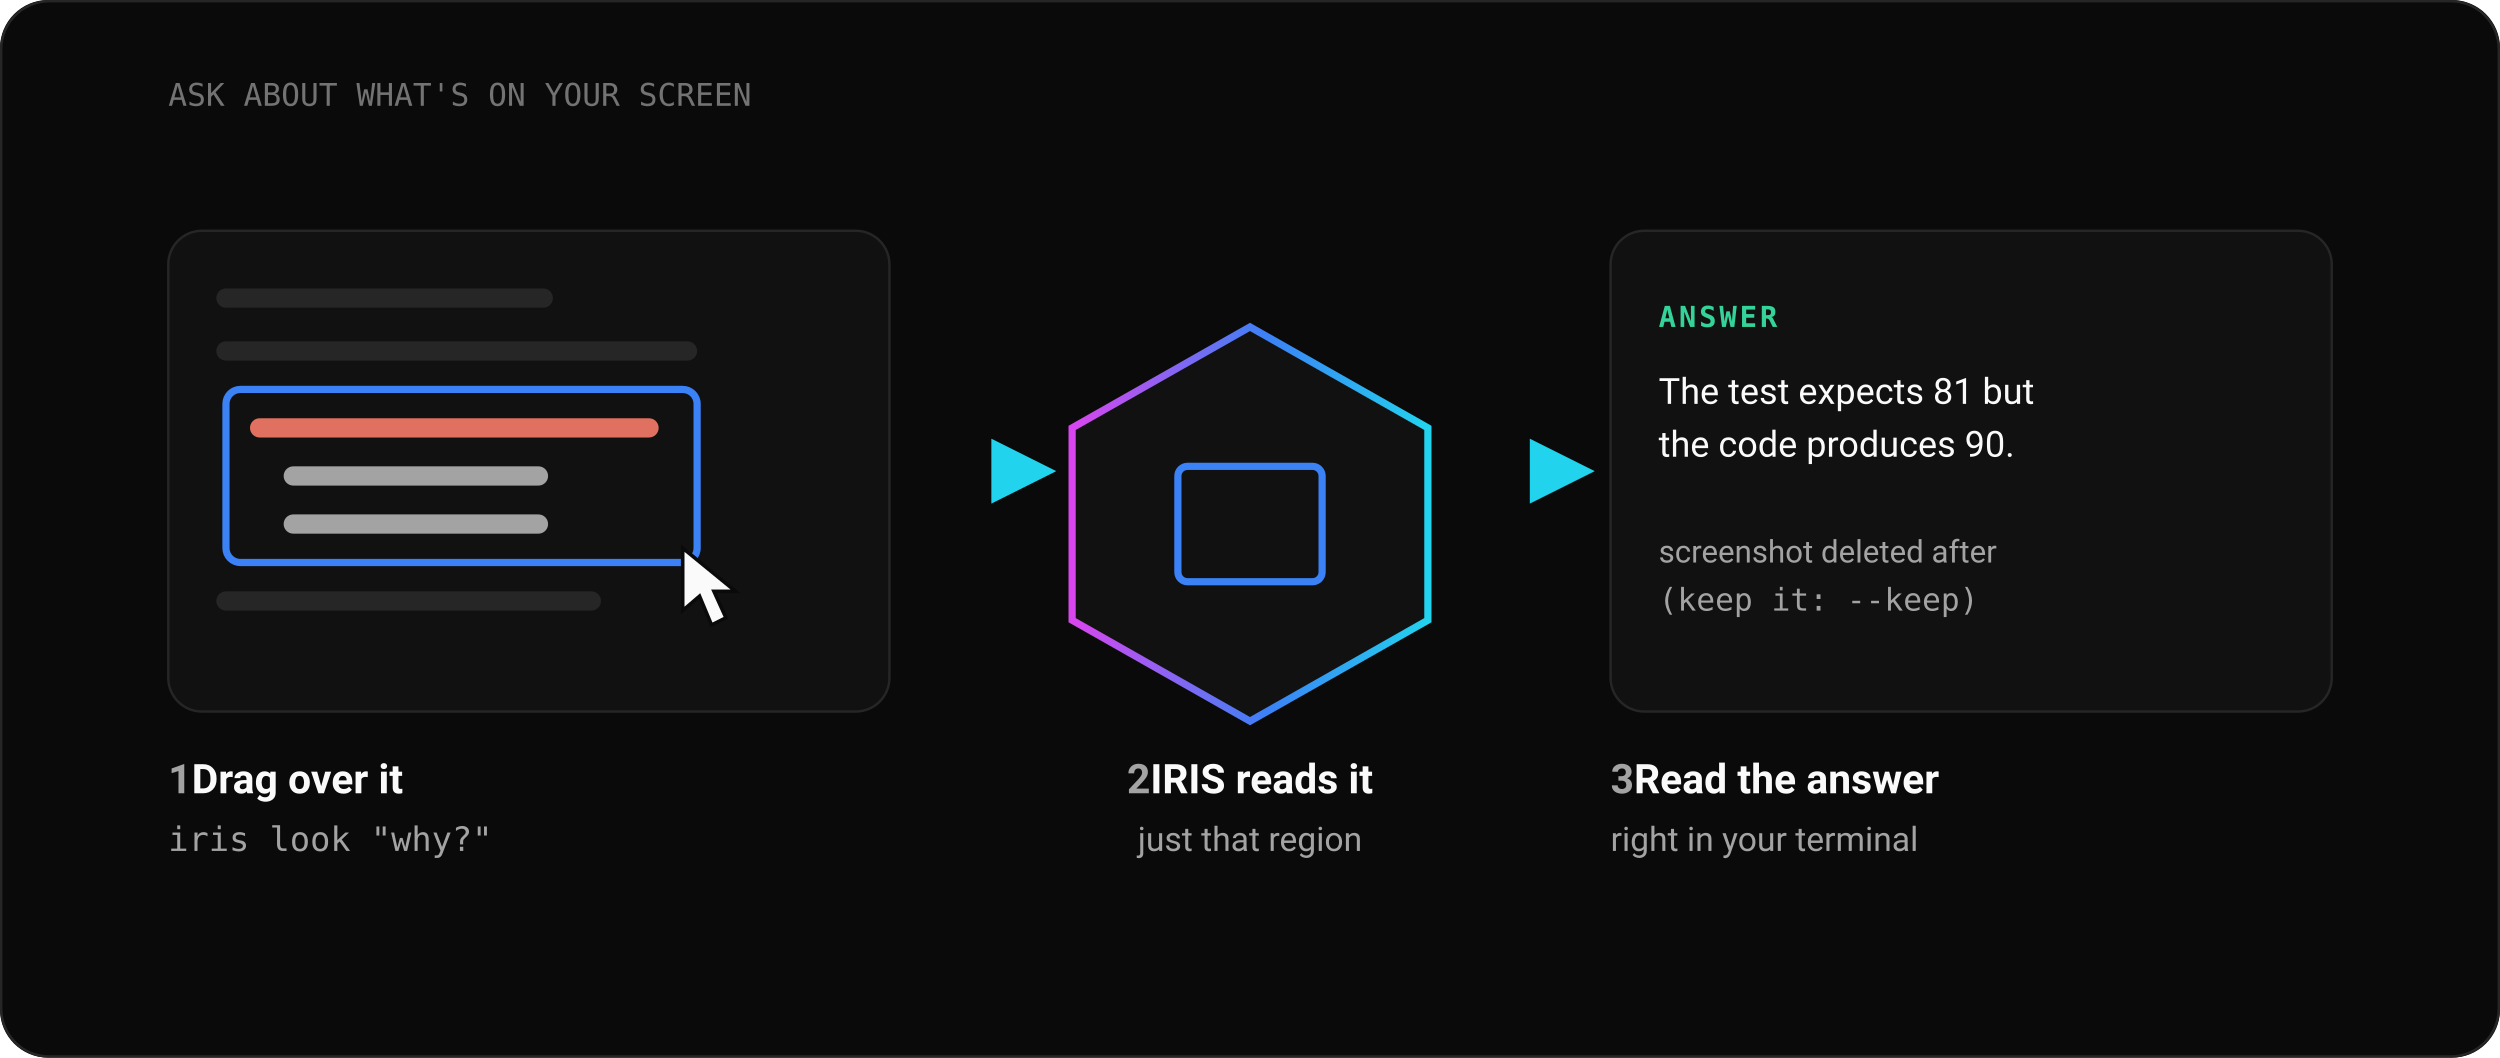
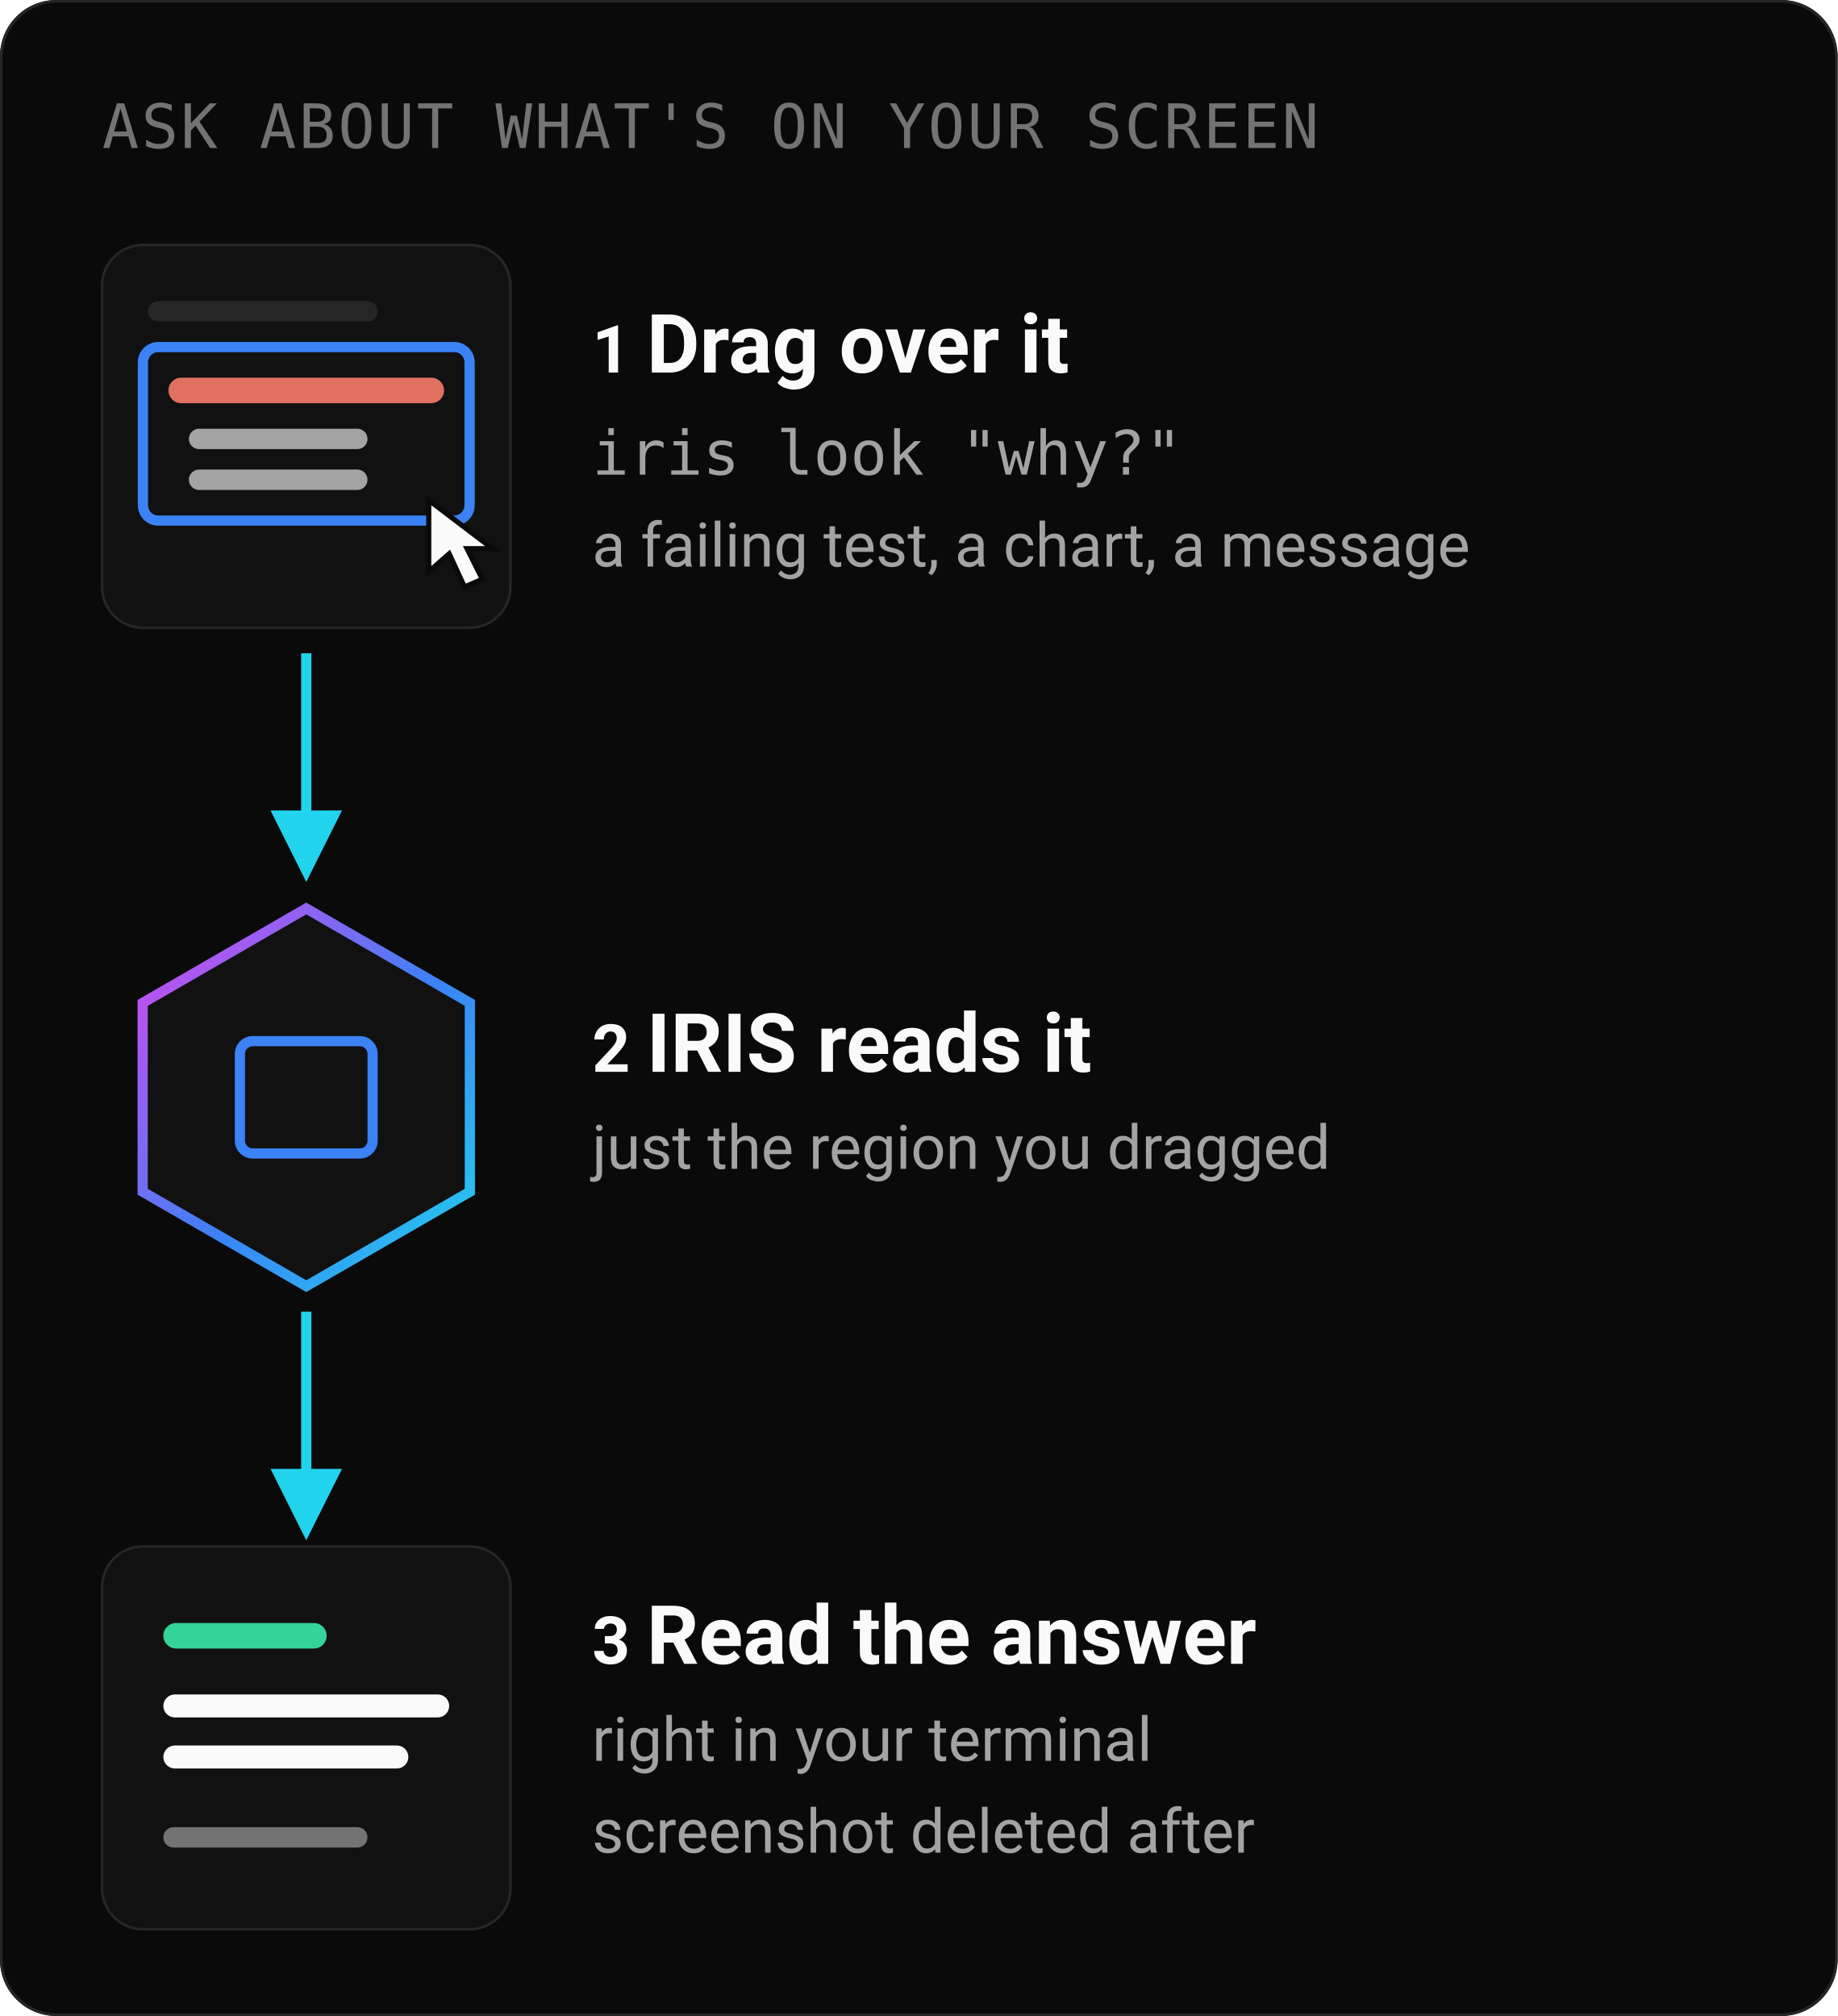
- <svg xmlns="http://www.w3.org/2000/svg" viewBox="0 0 1040 440" width="1040" height="440" role="img" aria-labelledby="t d" font-family="'Instrument Sans', -apple-system, 'Segoe UI', Roboto, Helvetica, Arial, sans-serif">
+ <svg xmlns="http://www.w3.org/2000/svg" viewBox="0 0 720 790" width="720" height="790" role="img" aria-labelledby="t d" font-family="'Instrument Sans', -apple-system, 'Segoe UI', Roboto, Helvetica, Arial, sans-serif">
  <defs>
-     <linearGradient id="g" x1="0" x2="1" y1="0" y2="0">
+     <linearGradient id="g" x1="0" x2="1" y1="0" y2="1">
      <stop offset="0" stop-color="#d946ef" />
      <stop offset=".55" stop-color="#3b82f6" />
      <stop offset="1" stop-color="#22d3ee" />
    </linearGradient>
-     <marker id="ahg" viewBox="0 0 10 10" refX="8" refY="5" markerWidth="9" markerHeight="9" orient="auto-start-reverse">
+     <linearGradient id="gh" x1="0" x2="1" y1="0" y2="0">
+       <stop offset="0" stop-color="#d946ef" />
+       <stop offset=".55" stop-color="#3b82f6" />
+       <stop offset="1" stop-color="#22d3ee" />
+     </linearGradient>
+     <marker id="ah" viewBox="0 0 10 10" refX="8" refY="5" markerWidth="7" markerHeight="7" orient="auto-start-reverse">
+       <path d="M0 0 L10 5 L0 10 Z" fill="#a3a3a3" />
+     </marker>
+     <marker id="ahg" viewBox="0 0 10 10" refX="8" refY="5" markerWidth="7" markerHeight="7" orient="auto-start-reverse">
      <path d="M0 0 L10 5 L0 10 Z" fill="#22d3ee" />
    </marker>
  </defs>
-   <rect width="1040" height="440" rx="20" fill="#0a0a0a" />
-   <rect x=".5" y=".5" width="1039" height="439" rx="20" fill="none" stroke="#262626" />
-   <text x="70" y="44" fill="#737373" font-size="13" font-family="'JetBrains Mono', ui-monospace, Menlo, monospace">ASK ABOUT WHAT'S ON YOUR SCREEN</text>
-   <g transform="translate(70 96)">
-     <rect width="300" height="200" rx="14" fill="#111" stroke="#262626" />
-     <rect x="20" y="24" width="140" height="8" rx="4" fill="#262626" />
-     <rect x="20" y="46" width="200" height="8" rx="4" fill="#262626" />
-     <rect x="34" y="78" width="170" height="8" rx="4" fill="#e0705f" />
-     <rect x="48" y="98" width="110" height="8" rx="4" fill="#a3a3a3" />
-     <rect x="48" y="118" width="110" height="8" rx="4" fill="#a3a3a3" />
-     <rect x="20" y="150" width="160" height="8" rx="4" fill="#262626" />
-     <rect x="24" y="66" width="196" height="72" rx="6" fill="none" stroke="#3b82f6" stroke-width="3" />
-     <path d="M214 132 l0 26 l7 -6 l5 12 l6 -3 l-5 -11 l9 0 Z" fill="#fafafa" stroke="#0a0a0a" stroke-width="1.5" />
-     <text x="0" y="234" fill="#fafafa" font-size="17" font-weight="700">
-       <tspan fill="#a3a3a3">1 </tspan>Drag over it</text>
-     <text x="0" y="258" fill="#a3a3a3" font-size="14" font-family="'JetBrains Mono', ui-monospace, Menlo, monospace">iris look "why?"</text>
+   <rect width="720" height="790" rx="22" fill="#0a0a0a" />
+   <rect x=".5" y=".5" width="719" height="789" rx="22" fill="none" stroke="#262626" />
+   <text x="40" y="58" fill="#737373" font-size="24" font-family="'JetBrains Mono', ui-monospace, Menlo, monospace" letter-spacing=".04em">ASK ABOUT WHAT'S ON YOUR SCREEN</text>
+   <g transform="translate(40 96)">
+     <rect width="160" height="150" rx="16" fill="#111" stroke="#262626" />
+     <rect x="18" y="22" width="90" height="8" rx="4" fill="#262626" />
+     <rect x="26" y="52" width="108" height="10" rx="5" fill="#e0705f" />
+     <rect x="34" y="72" width="70" height="8" rx="4" fill="#a3a3a3" />
+     <rect x="34" y="88" width="70" height="8" rx="4" fill="#a3a3a3" />
+     <rect x="16" y="40" width="128" height="68" rx="6" fill="none" stroke="#3b82f6" stroke-width="4" />
+     <path d="M128 100 l0 28 l8 -7 l6 13 l7 -3 l-6 -12 l10 0 Z" fill="#fafafa" stroke="#0a0a0a" stroke-width="2" />
  </g>
-   <path d="M380 196 H434" stroke="url(#g)" stroke-width="3" marker-end="url(#ahg)" />
-   <g transform="translate(446 136)">
-     <polygon points="74,0 148,42 148,122 74,164 0,122 0,42" fill="#111" stroke="url(#g)" stroke-width="3" />
-     <rect x="44" y="58" width="60" height="48" rx="4" fill="none" stroke="#3b82f6" stroke-width="3" />
-     <text x="74" y="194" fill="#fafafa" font-size="17" font-weight="700" text-anchor="middle">
-       <tspan fill="#a3a3a3">2 </tspan>IRIS reads it</text>
-     <text x="74" y="218" fill="#a3a3a3" font-size="14" text-anchor="middle">just that region</text>
+   <text x="232" y="146" fill="#a3a3a3" font-size="26">
+     <tspan fill="#fafafa" font-weight="700">1</tspan>
+     <tspan fill="#fafafa" font-weight="700" font-size="32">Drag over it</tspan>
+   </text>
+   <text x="232" y="186" fill="#a3a3a3" font-size="24" font-weight="400" font-family="'JetBrains Mono', ui-monospace, Menlo, monospace" text-anchor="start">iris look "why?"</text>
+   <text x="232" y="222" fill="#a3a3a3" font-size="24" font-weight="400" text-anchor="start">a failing test, a chart, a message</text>
+   <path d="M120 256 L120 340" stroke="#22d3ee" stroke-width="4" marker-end="url(#ahg)" />
+   <polygon points="120.0,356.0 184.1,393.0 184.1,467.0 120.0,504.0 55.9,467.0 55.9,393.0" fill="#111" stroke="url(#g)" stroke-width="4" />
+   <rect x="94" y="408" width="52" height="44" rx="5" fill="none" stroke="#3b82f6" stroke-width="4" />
+   <text x="232" y="420" fill="#a3a3a3" font-size="26">
+     <tspan fill="#fafafa" font-weight="700">2</tspan>
+     <tspan fill="#fafafa" font-weight="700" font-size="32">IRIS reads it</tspan>
+   </text>
+   <text x="232" y="458" fill="#a3a3a3" font-size="24" font-weight="400" text-anchor="start">just the region you dragged</text>
+   <path d="M120 514 L120 598" stroke="#22d3ee" stroke-width="4" marker-end="url(#ahg)" />
+   <g transform="translate(40 606)">
+     <rect width="160" height="150" rx="16" fill="#111" stroke="#262626" />
+     <rect x="24" y="30" width="64" height="10" rx="5" fill="#34d399" />
+     <rect x="24" y="58" width="112" height="9" rx="4.5" fill="#fafafa" />
+     <rect x="24" y="78" width="96" height="9" rx="4.5" fill="#fafafa" />
+     <rect x="24" y="110" width="80" height="8" rx="4" fill="#737373" />
  </g>
-   <path d="M604 196 H658" stroke="url(#g)" stroke-width="3" marker-end="url(#ahg)" />
-   <g transform="translate(670 96)">
-     <rect width="300" height="200" rx="14" fill="#111" stroke="#262626" />
-     <text x="20" y="40" fill="#34d399" font-size="12" font-weight="700" letter-spacing=".1em" font-family="'JetBrains Mono', ui-monospace, Menlo, monospace">ANSWER</text>
-     <text x="20" y="72" fill="#fafafa" font-size="15">The test expects 81 but</text>
-     <text x="20" y="94" fill="#fafafa" font-size="15">the code produces 90.</text>
-     <text x="20" y="138" fill="#a3a3a3" font-size="13">screenshot deleted after</text>
-     <text x="20" y="158" fill="#a3a3a3" font-size="13" font-family="'JetBrains Mono', ui-monospace, Menlo, monospace">(keep it: --keep)</text>
-     <text x="0" y="234" fill="#fafafa" font-size="17" font-weight="700">
-       <tspan fill="#a3a3a3">3 </tspan>Read the answer</text>
-     <text x="0" y="258" fill="#a3a3a3" font-size="14">right in your terminal</text>
-   </g>
+   <text x="232" y="652" fill="#a3a3a3" font-size="26">
+     <tspan fill="#fafafa" font-weight="700">3</tspan>
+     <tspan fill="#fafafa" font-weight="700" font-size="32">Read the answer</tspan>
+   </text>
+   <text x="232" y="690" fill="#a3a3a3" font-size="24" font-weight="400" text-anchor="start">right in your terminal</text>
+   <text x="232" y="726" fill="#a3a3a3" font-size="24" font-weight="400" text-anchor="start">screenshot deleted after</text>
</svg>
